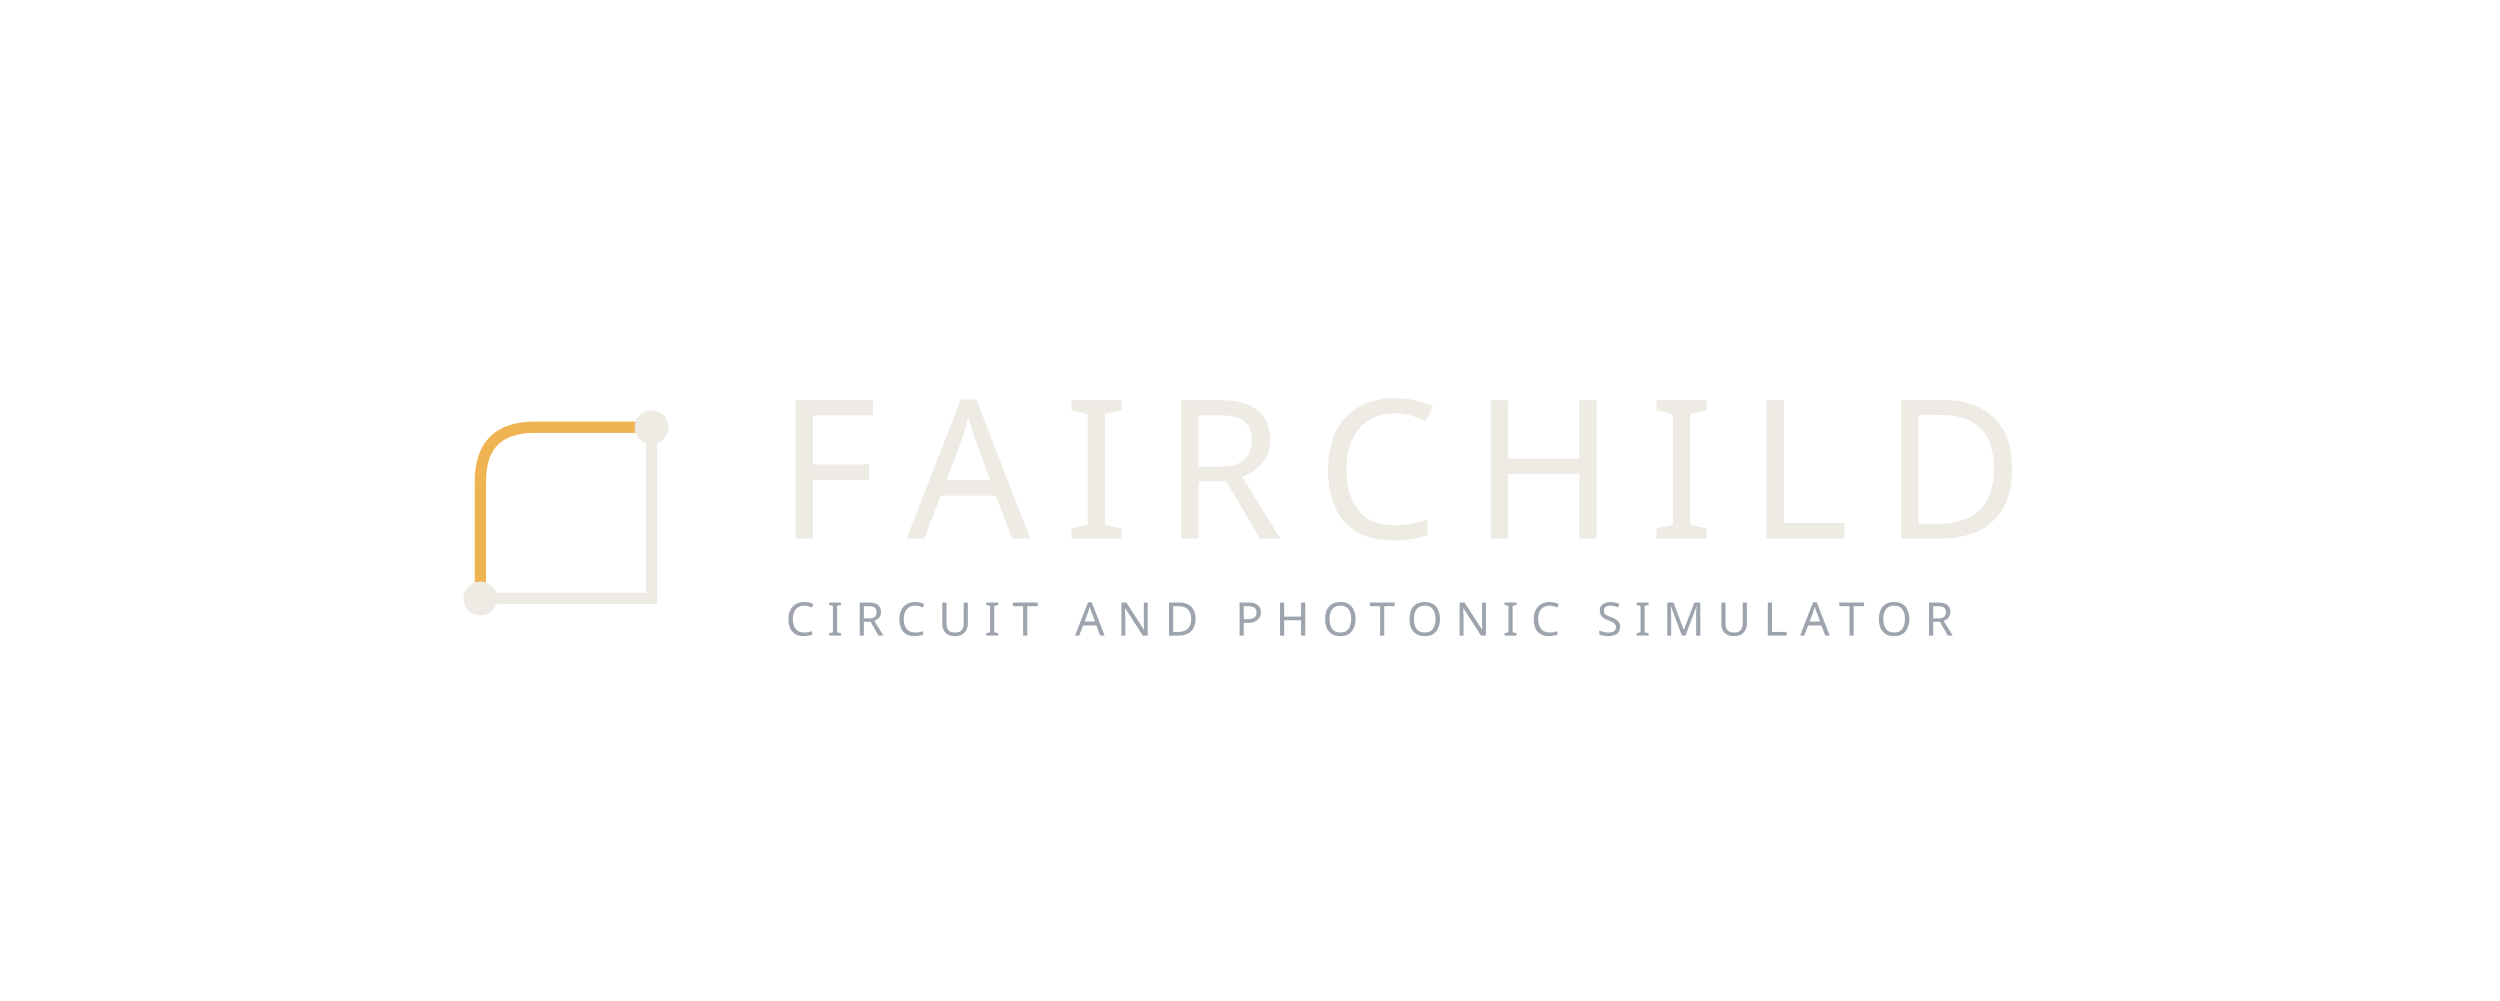
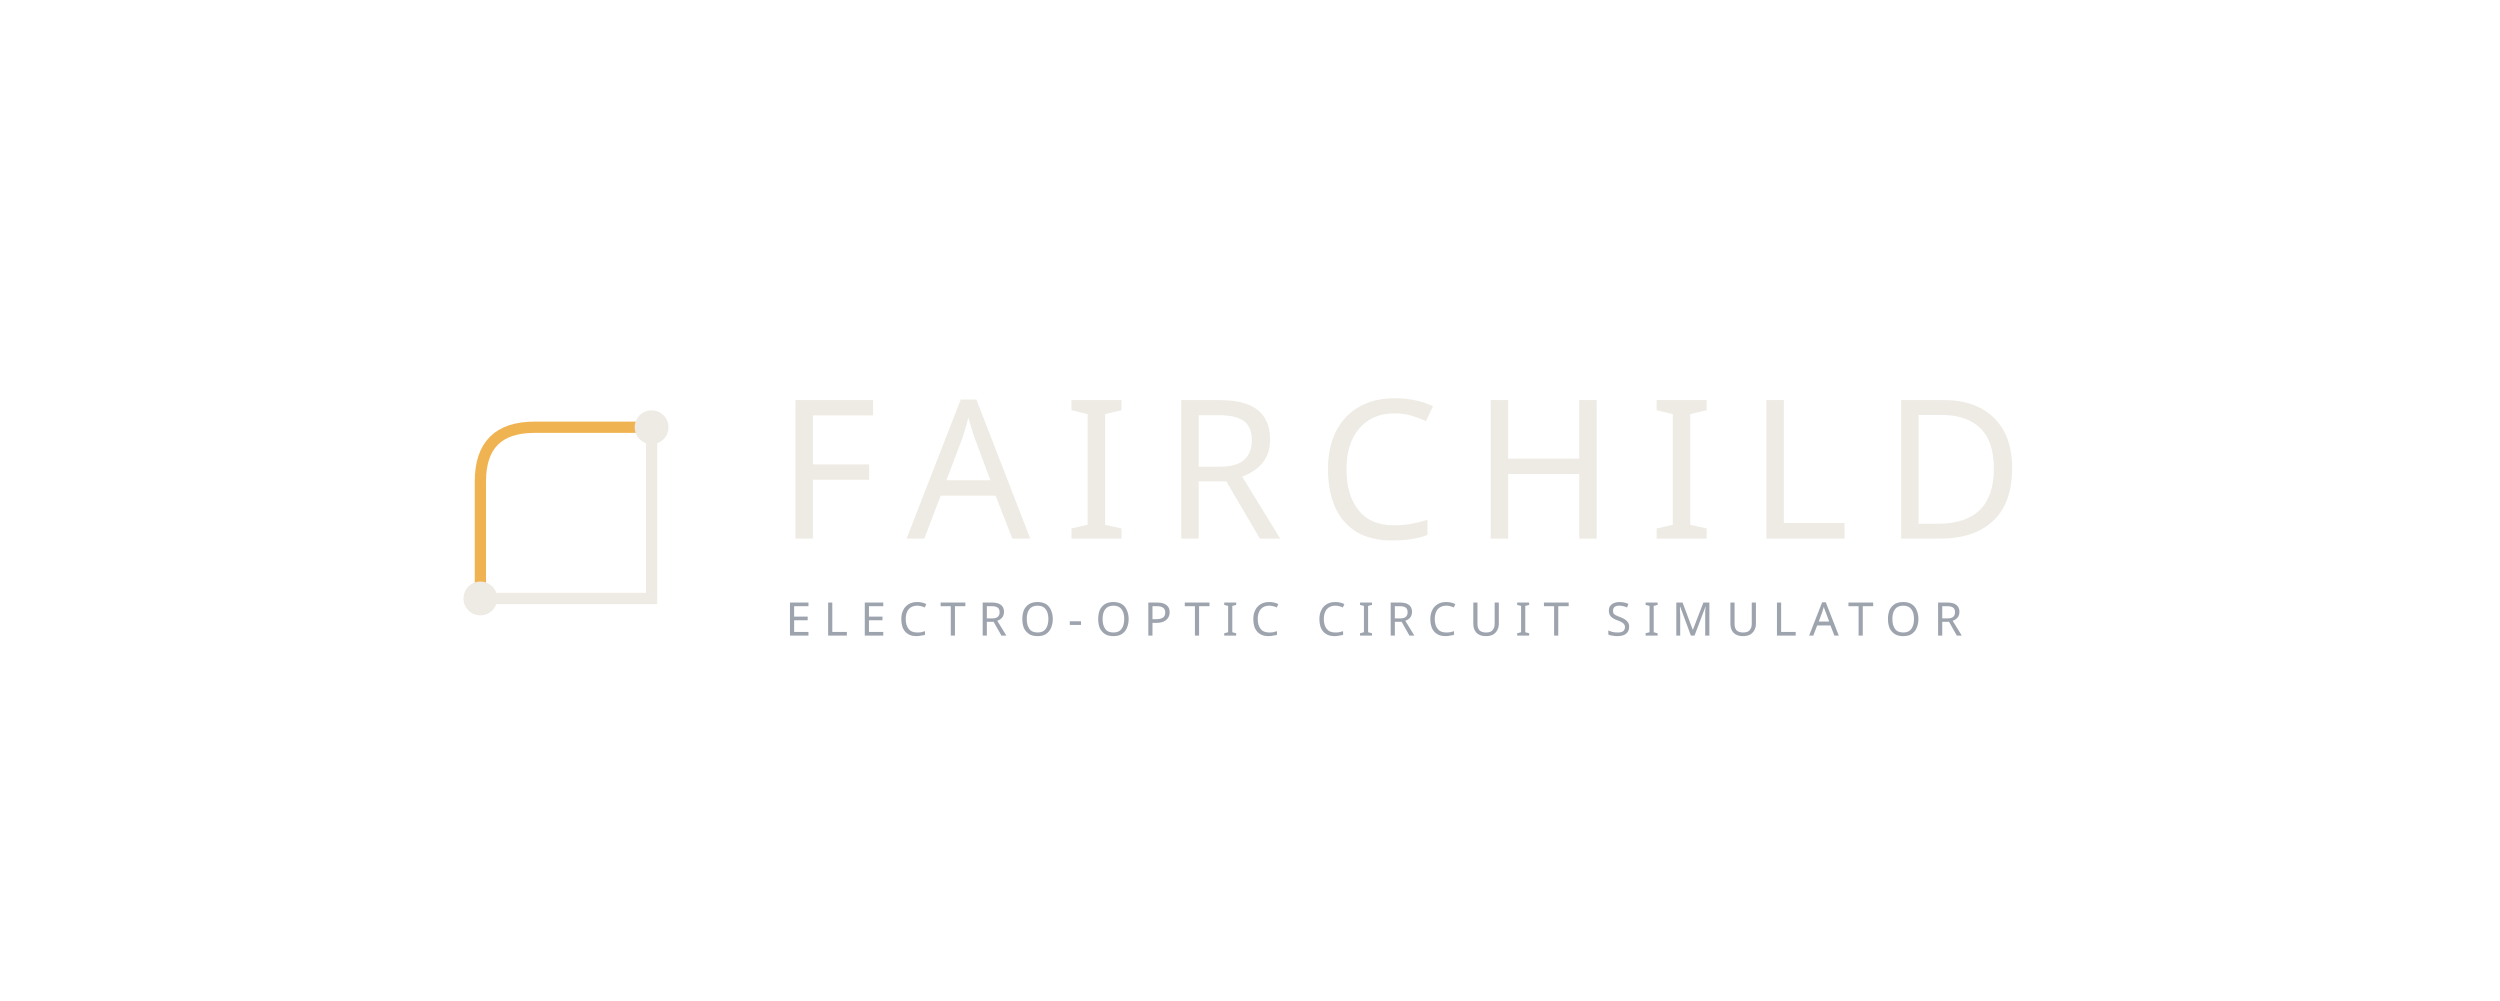
<svg xmlns="http://www.w3.org/2000/svg" width="150mm" height="60mm" viewBox="0 0 150 60" version="1.1" id="svg1">
  <defs id="defs1" />
  <g id="layer1">
    <g id="use20" fill="none" stroke-width="5" stroke-linecap="butt" transform="matrix(0.1351546,0,0,0.1351546,25.84988,22.66175)">
      <path d="M 22,98 H 98 V 22" stroke="#edebe4" id="path1" />
      <path d="M 22,98 V 46 Q 22,22 46,22 h 52" stroke="#f0b352" id="path4" />
      <circle cx="22" cy="98" r="7.5" fill="#edebe4" stroke="none" id="circle5" />
      <circle cx="98" cy="22" r="7.5" fill="#edebe4" stroke="none" id="circle6" />
    </g>
    <text x="46.602" y="32.317" font-size="11.642px" letter-spacing="6" font-weight="500" fill="#edebe4" id="text36" style="font-style:normal;font-variant:normal;font-weight:500;font-stretch:normal;font-size:11.642px;font-family:Futura;-inkscape-font-specification:'Futura, Medium';font-variant-ligatures:normal;font-variant-caps:normal;font-variant-numeric:normal;font-variant-east-asian:normal;letter-spacing:1.984px;fill:#edebe4;stroke-width:0.265">FAIRCHILD</text>
-     <text x="47.131" y="38.138" font-size="2.778px" letter-spacing="2.6" fill="#9ea4ae" id="text37" style="font-style:normal;font-variant:normal;font-weight:500;font-stretch:normal;font-size:2.778px;font-family:Futura;-inkscape-font-specification:'Futura, Medium';font-variant-ligatures:normal;font-variant-caps:normal;font-variant-numeric:normal;font-variant-east-asian:normal;letter-spacing:0.743px;fill:#9ea4ae;stroke-width:0.265">CIRCUIT AND PHOTONIC SIMULATOR</text>
+     <text x="47.131" y="38.138" font-size="2.778px" letter-spacing="2.6" fill="#9ea4ae" id="text37" style="font-style:normal;font-variant:normal;font-weight:500;font-stretch:normal;font-size:2.778px;font-family:Futura;-inkscape-font-specification:'Futura, Medium';font-variant-ligatures:normal;font-variant-caps:normal;font-variant-numeric:normal;font-variant-east-asian:normal;letter-spacing:0.743px;fill:#9ea4ae;stroke-width:0.265">ELECTRO-OPTIC CIRCUIT SIMULATOR</text>
  </g>
</svg>
